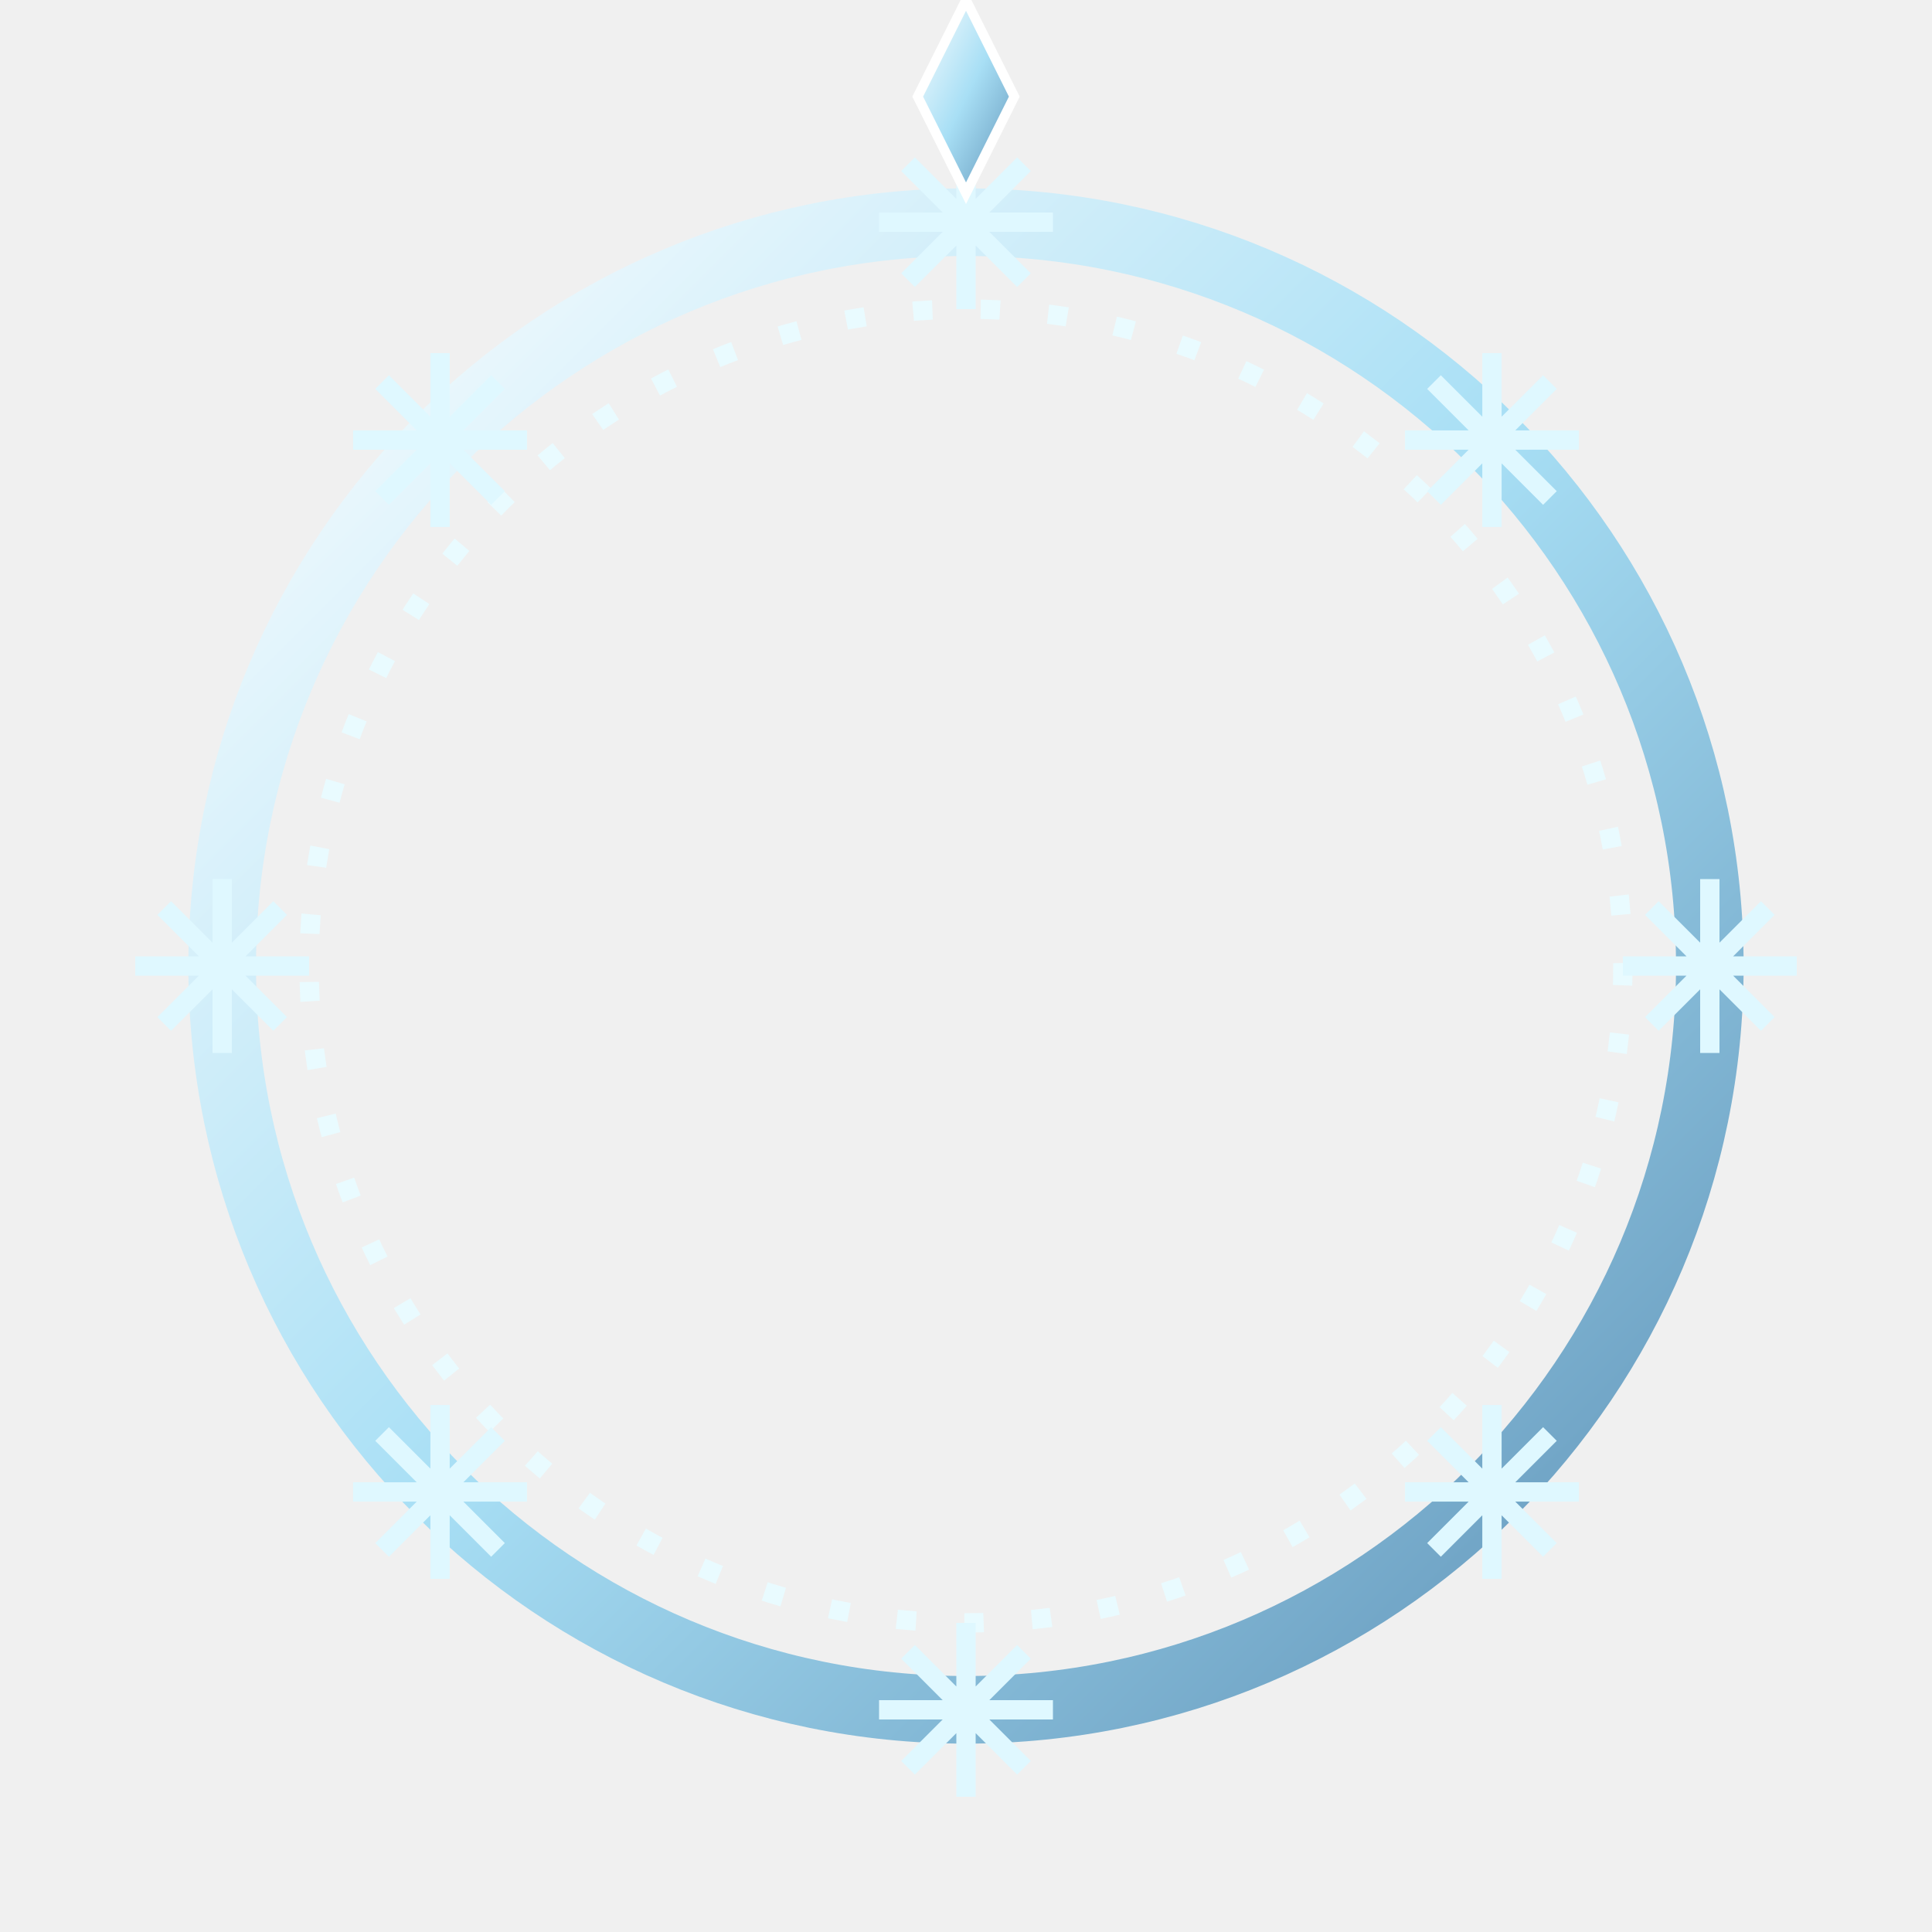
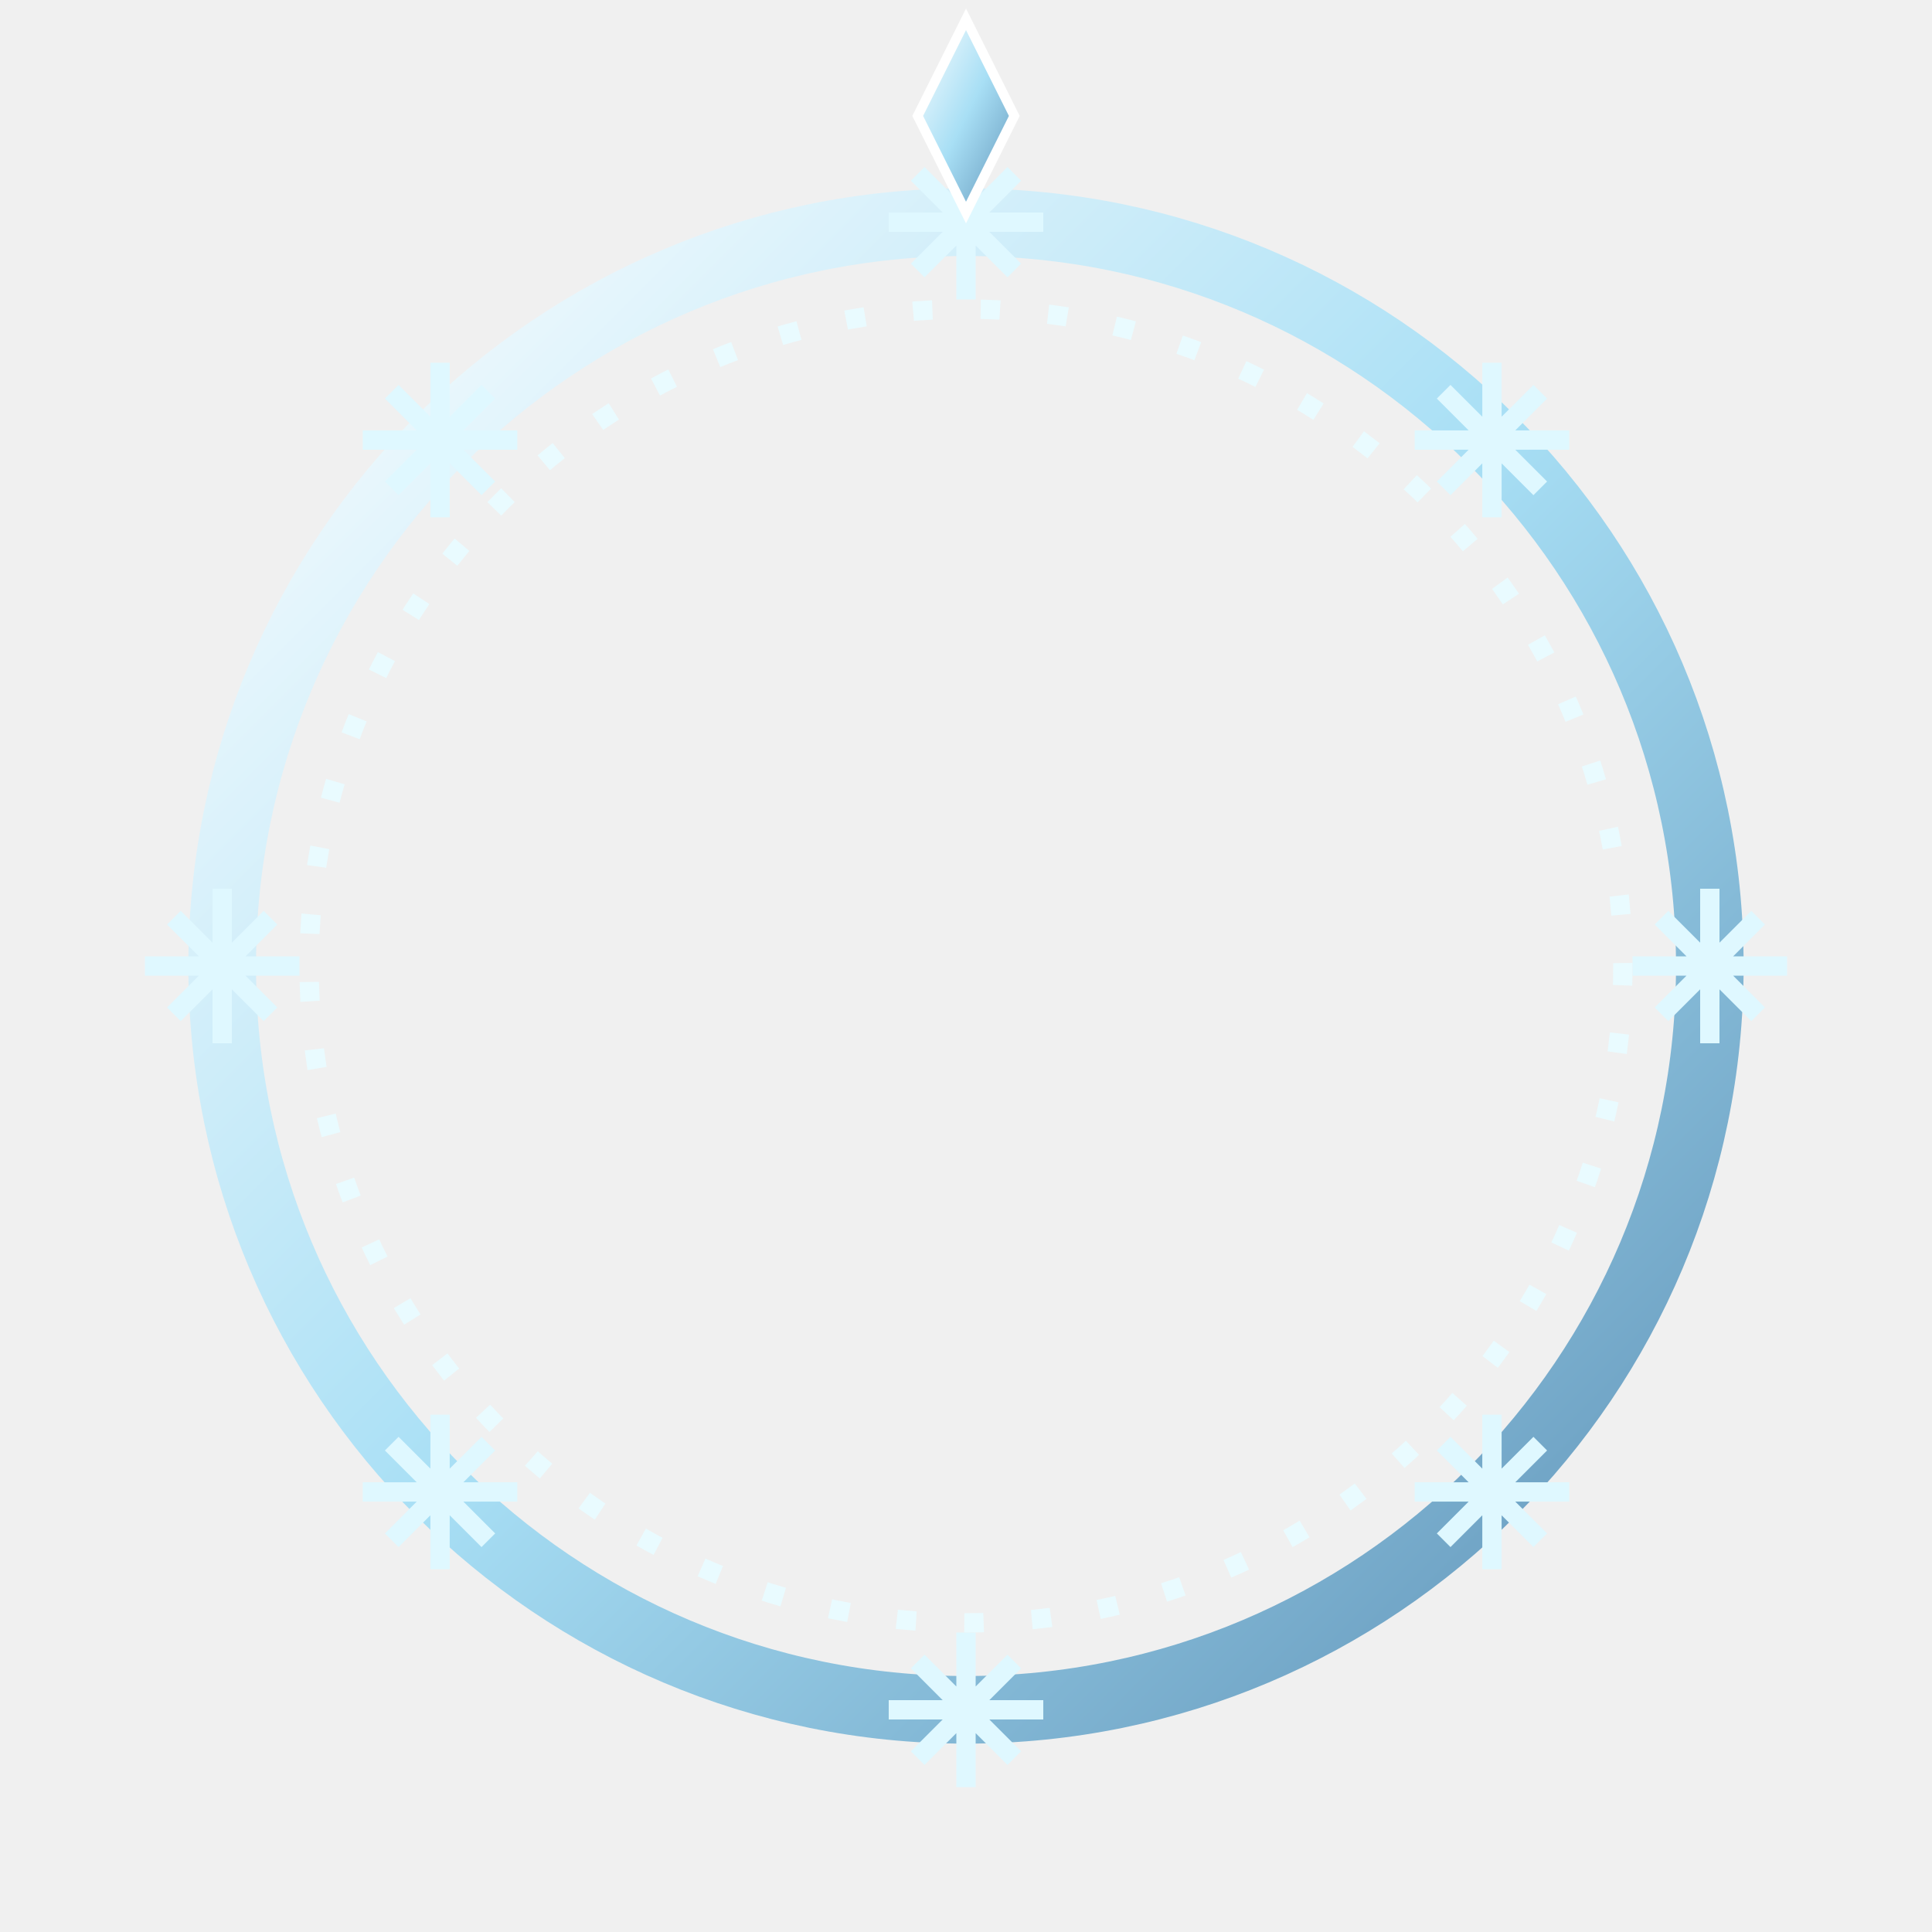
<svg xmlns="http://www.w3.org/2000/svg" viewBox="0 0 200 200">
  <defs>
-     <linearGradient id="i" x2="1" y2="1">
+     <linearGradient id="i" x1="0" y1="0" x2="1" y2="1">
      <stop stop-color="#fff" />
      <stop offset=".5" stop-color="#a8dff5" />
      <stop offset="1" stop-color="#5e91b6" />
    </linearGradient>
  </defs>
  <circle cx="100" cy="100" r="77" fill="none" stroke="url(#i)" stroke-width="7" />
  <circle cx="100" cy="100" r="68" fill="none" stroke="#e9fbff" stroke-width="2" stroke-dasharray="2 5" />
  <g transform="translate(177 100)" stroke="#dff8ff" stroke-width="2">
-     <path d="M-9 0H9M0 -9V9M-6 -6L6 6M-6 6L6 -6" />
+     <path d="M-8 0H8M0 -8V8M-5 -5L5 5M-5 5L5 -5" />
  </g>
  <g transform="translate(154.4472 154.4472)" stroke="#dff8ff" stroke-width="2">
-     <path d="M-9 0H9M0 -9V9M-6 -6L6 6M-6 6L6 -6" />
+     <path d="M-8 0H8M0 -8V8M-5 -5L5 5M-5 5L5 -5" />
  </g>
  <g transform="translate(100 177)" stroke="#dff8ff" stroke-width="2">
-     <path d="M-9 0H9M0 -9V9M-6 -6L6 6M-6 6L6 -6" />
+     <path d="M-8 0H8M0 -8V8M-5 -5L5 5M-5 5L5 -5" />
  </g>
  <g transform="translate(45.55278 154.4472)" stroke="#dff8ff" stroke-width="2">
-     <path d="M-9 0H9M0 -9V9M-6 -6L6 6M-6 6L6 -6" />
+     <path d="M-8 0H8M0 -8V8M-5 -5L5 5M-5 5L5 -5" />
  </g>
  <g transform="translate(23 100)" stroke="#dff8ff" stroke-width="2">
-     <path d="M-9 0H9M0 -9V9M-6 -6L6 6M-6 6L6 -6" />
+     <path d="M-8 0H8M0 -8V8M-5 -5L5 5M-5 5L5 -5" />
  </g>
  <g transform="translate(45.55278 45.55278)" stroke="#dff8ff" stroke-width="2">
-     <path d="M-9 0H9M0 -9V9M-6 -6L6 6M-6 6L6 -6" />
+     <path d="M-8 0H8M0 -8V8M-5 -5L5 5M-5 5L5 -5" />
  </g>
  <g transform="translate(100 23)" stroke="#dff8ff" stroke-width="2">
-     <path d="M-9 0H9M0 -9V9M-6 -6L6 6M-6 6L6 -6" />
+     <path d="M-8 0H8M0 -8V8M-5 -5L5 5M-5 5L5 -5" />
  </g>
  <g transform="translate(154.4472 45.55278)" stroke="#dff8ff" stroke-width="2">
-     <path d="M-9 0H9M0 -9V9M-6 -6L6 6M-6 6L6 -6" />
+     <path d="M-8 0H8M0 -8V8M-5 -5L5 5M-5 5L5 -5" />
  </g>
-   <path d="M100 0l5 10-5 10-5-10Z" fill="url(#i)" stroke="#fff" />
+   <path d="M100 2l5 10-5 10-5-10Z" fill="url(#i)" stroke="#fff" />
</svg>
